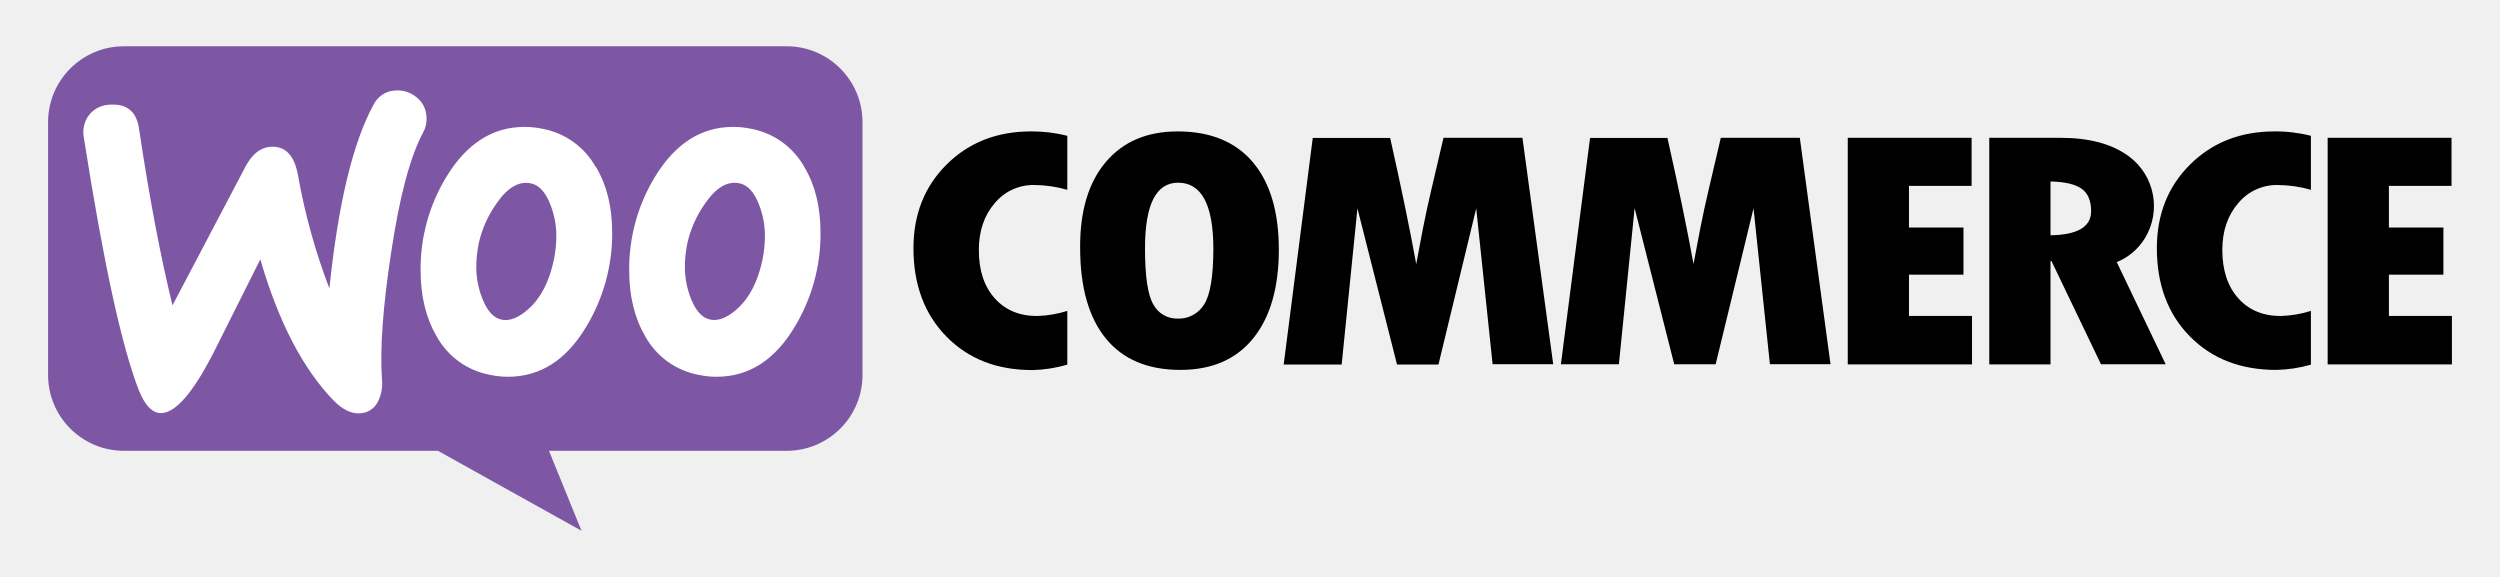
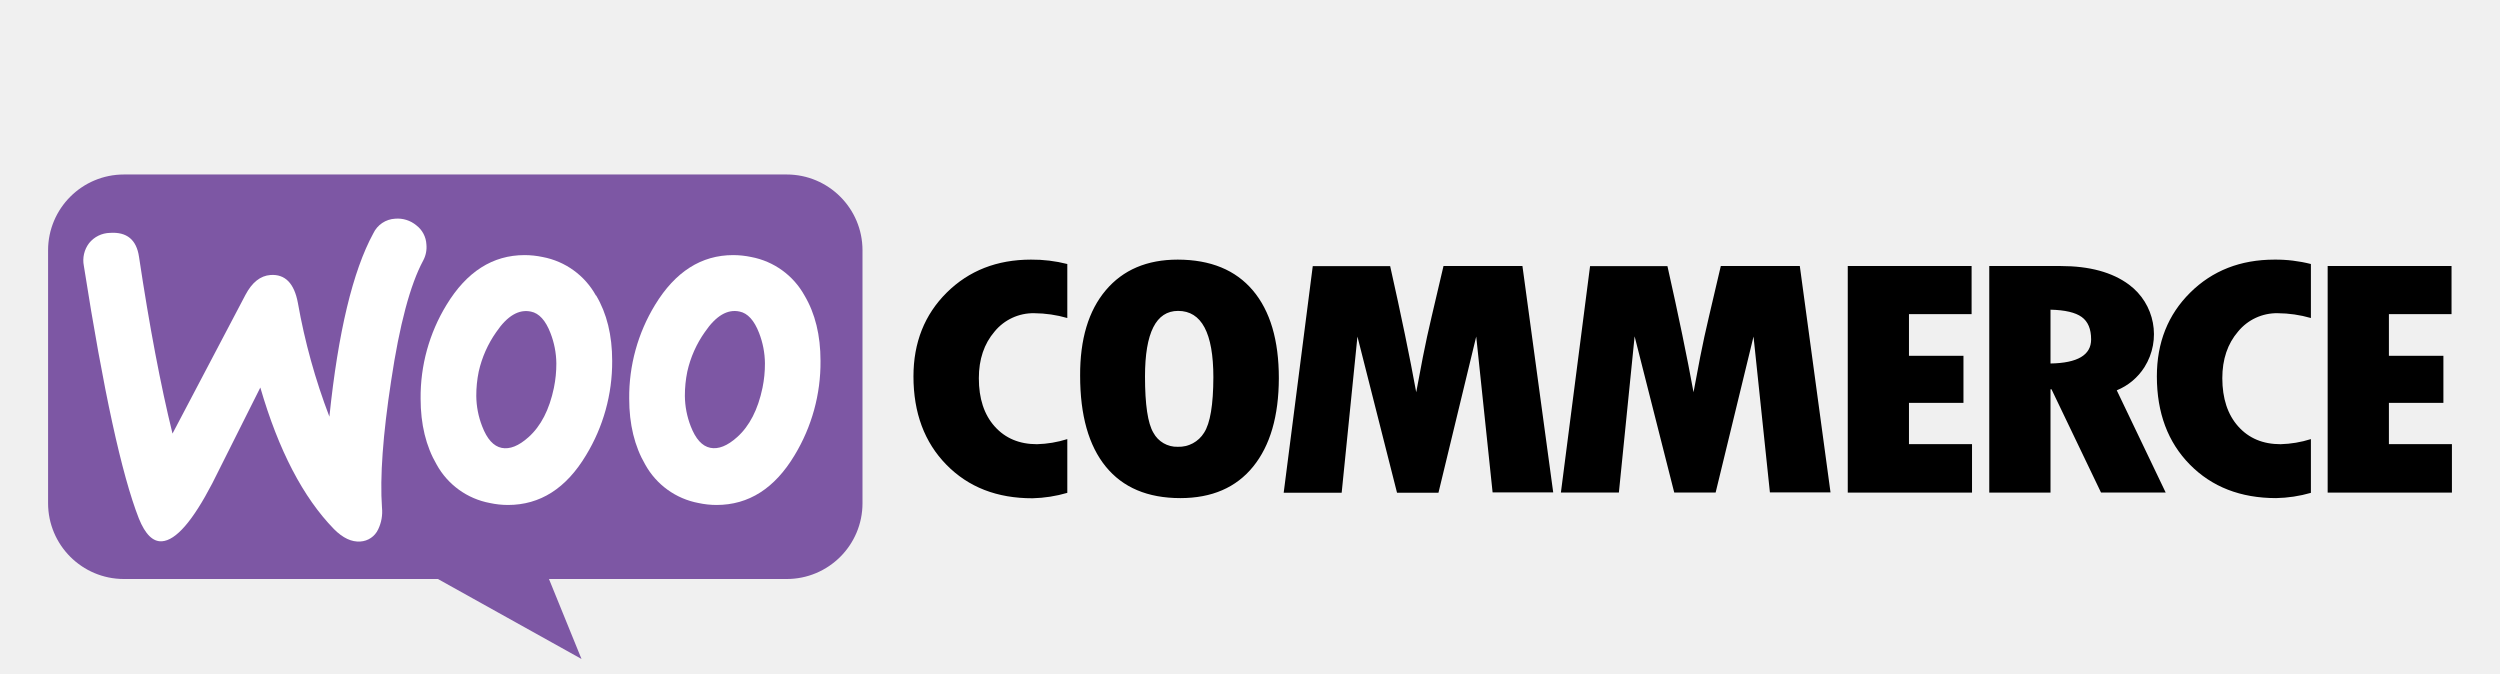
- <svg xmlns="http://www.w3.org/2000/svg" id="Layer_1" data-name="Layer 1" viewBox="0 0 780 180">
+ <svg xmlns="http://www.w3.org/2000/svg" id="Layer_1" data-name="Layer 1" viewBox="0 -40 780 210">
  <defs>
    <style>.cls-1{fill:#7d57a4;fill-rule:evenodd;}.cls-2{fill:#fff;}</style>
  </defs>
  <path class="cls-1" d="M38.66,14.44H245.44A23.66,23.66,0,0,1,269.1,38.11V117a23.65,23.65,0,0,1-23.66,23.65H171.28l10.15,24.95-44.8-24.95h-98A23.66,23.66,0,0,1,15,117V38.11A23.67,23.67,0,0,1,38.66,14.44Z" />
  <path class="cls-2" d="M27.79,35.87a8.56,8.56,0,0,1,6.5-3.21q7.91-.55,9.08,7.46,4.88,32.49,10.45,55.16L76.58,52q3.09-5.86,7.81-6.2,6.84-.48,8.55,8.71A193.68,193.68,0,0,0,102.77,90q4.1-39.54,13.69-57.17a8,8,0,0,1,6.86-4.6,9.13,9.13,0,0,1,6.55,2.05,8,8,0,0,1,3.17,6,8.8,8.8,0,0,1-1,5q-6.08,11.28-10,37.51-3.87,25.32-2.86,39.61a12.63,12.63,0,0,1-1.21,6.8,6.53,6.53,0,0,1-5.53,3.75c-2.74.2-5.47-1.09-8.22-3.85q-14.48-14.85-23-44.19-10,20-15,29.92-9.15,17.6-15.68,18.05-4.24.3-7.22-7.12-8-20.37-17.16-78.82A8.88,8.88,0,0,1,27.79,35.87Z" />
  <path class="cls-2" d="M251,52.19a24.1,24.1,0,0,0-16.6-12,27.76,27.76,0,0,0-5.64-.6q-14.92,0-24.38,15.53a55.18,55.18,0,0,0-8.07,29.25q0,12,5,20.57a24.05,24.05,0,0,0,16.61,12,26.93,26.93,0,0,0,5.63.61q15.07,0,24.37-15.53A55.88,55.88,0,0,0,256,72.6q0-12-5-20.41ZM237.9,81Q235.77,91.2,230,96.37q-4.57,4.11-8.38,3.35T215.51,93a26.82,26.82,0,0,1-1.83-9.45,37.16,37.16,0,0,1,.76-7.62,34.26,34.26,0,0,1,5.48-12.34q5.18-7.61,10.82-6.39,3.81.77,6.1,6.7a26.79,26.79,0,0,1,1.82,9.44A37.09,37.09,0,0,1,237.9,81Z" />
  <path class="cls-2" d="M185.92,52.19a24.1,24.1,0,0,0-16.6-12,27.76,27.76,0,0,0-5.64-.6q-14.93,0-24.37,15.53a55.1,55.1,0,0,0-8.08,29.25q0,12,5,20.57a24,24,0,0,0,16.61,12,26.93,26.93,0,0,0,5.63.61q15.08,0,24.38-15.53A56,56,0,0,0,191,72.6q0-12-5-20.41ZM172.82,81q-2.13,10.22-7.92,15.39-4.58,4.11-8.38,3.35T150.43,93a26.82,26.82,0,0,1-1.83-9.45,37.16,37.16,0,0,1,.76-7.62,34.6,34.6,0,0,1,5.48-12.34Q160,56,165.66,57.22q3.81.77,6.09,6.7a26.81,26.81,0,0,1,1.83,9.44,37.09,37.09,0,0,1-.76,7.62Z" />
  <path d="M295.37,51.3Q285,61.61,285,77.43,285,94.5,295.28,105t26.89,10.46A42.13,42.13,0,0,0,333,113.77V97a34.34,34.34,0,0,1-9.46,1.59q-8.25,0-13.2-5.54T305.4,78q0-8.83,4.91-14.56a15.63,15.63,0,0,1,12.36-5.72A38.19,38.19,0,0,1,333,59.22V42.37A44.41,44.41,0,0,0,321.66,41Q305.77,41,295.37,51.3ZM367.45,41Q353.08,41,345,50.56t-8,26.66q0,18.54,8,28.36t23.26,9.83q14.75,0,22.72-9.83T399,78q0-17.79-8.1-27.38T367.45,41Zm8.23,54a9.24,9.24,0,0,1-8.23,4.4,8.34,8.34,0,0,1-7.6-4.4q-2.61-4.38-2.61-17.53Q357.24,57,367.57,57q11,0,11,20.71Q378.54,90.57,375.68,95Zm74.69-52-3.72,15.88q-1.45,6.1-2.71,12.5l-2.08,11q-3-16.47-8.13-39.35H409.58l-9.07,70.7H418.6l4.92-48.72,12.35,48.72H448.8L460.58,65l5.11,48.62H484.6L475,43Zm86.52,0-3.72,15.88q-1.45,6.1-2.71,12.5l-2.08,11q-3-16.47-8.14-39.35H496.1L487,113.66h18.09L510,64.94l12.36,48.72h12.92L547.1,65l5.11,48.62h18.91L561.54,43ZM595.6,85.7h17V71h-17V58h19.54V43H576.5v70.7h38.77V98.57H595.6Zm73.47-11.15a19.27,19.27,0,0,0-4.86-25.77Q656.4,43,642.91,43H620.65v70.7h19.11V81.46h.31l15.44,32.2h20.18L660.43,81.78A18.42,18.42,0,0,0,669.07,74.55Zm-29.31-1.14V56.62q6.79.16,9.73,2.28t2.94,7Q652.43,73.2,639.76,73.41ZM683.34,51.3q-10.4,10.31-10.4,26.13,0,17.07,10.3,27.52t26.89,10.46A42.14,42.14,0,0,0,721,113.77V97a34.34,34.34,0,0,1-9.46,1.59q-8.26,0-13.21-5.54T693.36,78q0-8.83,4.92-14.56a15.63,15.63,0,0,1,12.36-5.72A38.24,38.24,0,0,1,721,59.22V42.37A44.41,44.41,0,0,0,709.63,41Q693.74,41,683.34,51.3Zm62,47.27V85.7h17V71h-17V58h19.54V43H726.23v70.7H765V98.57Z" />
</svg>
